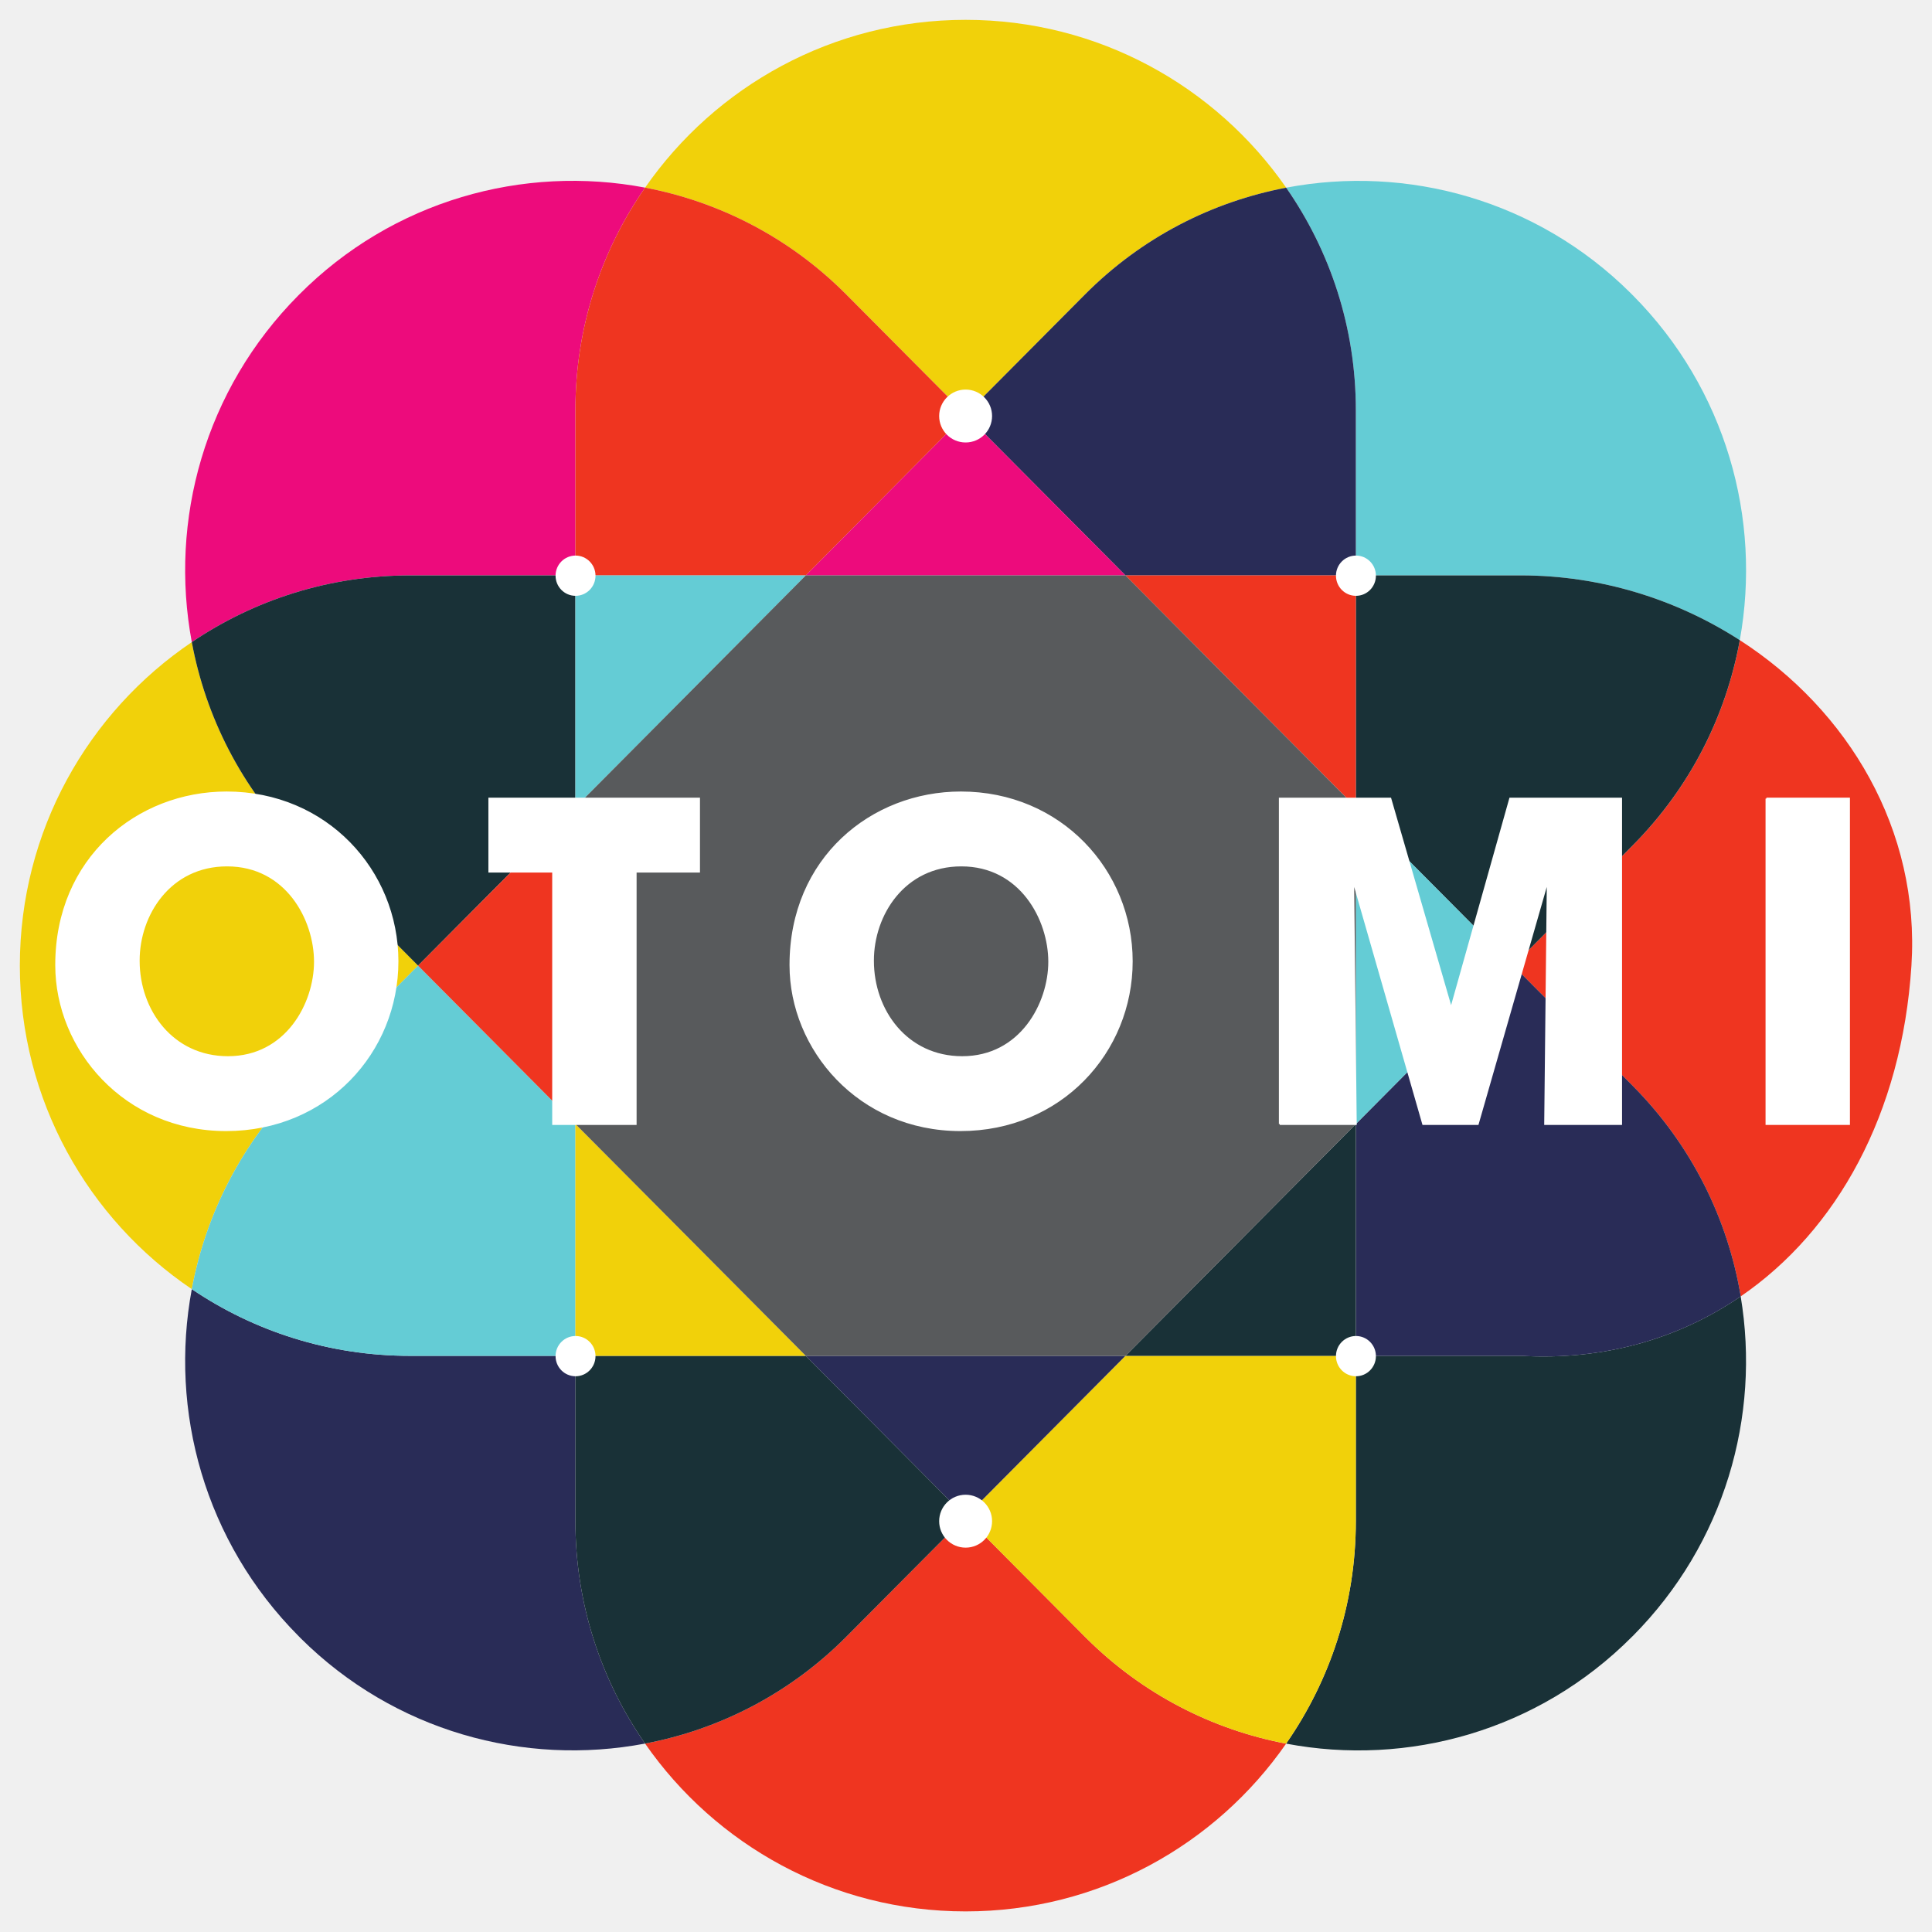
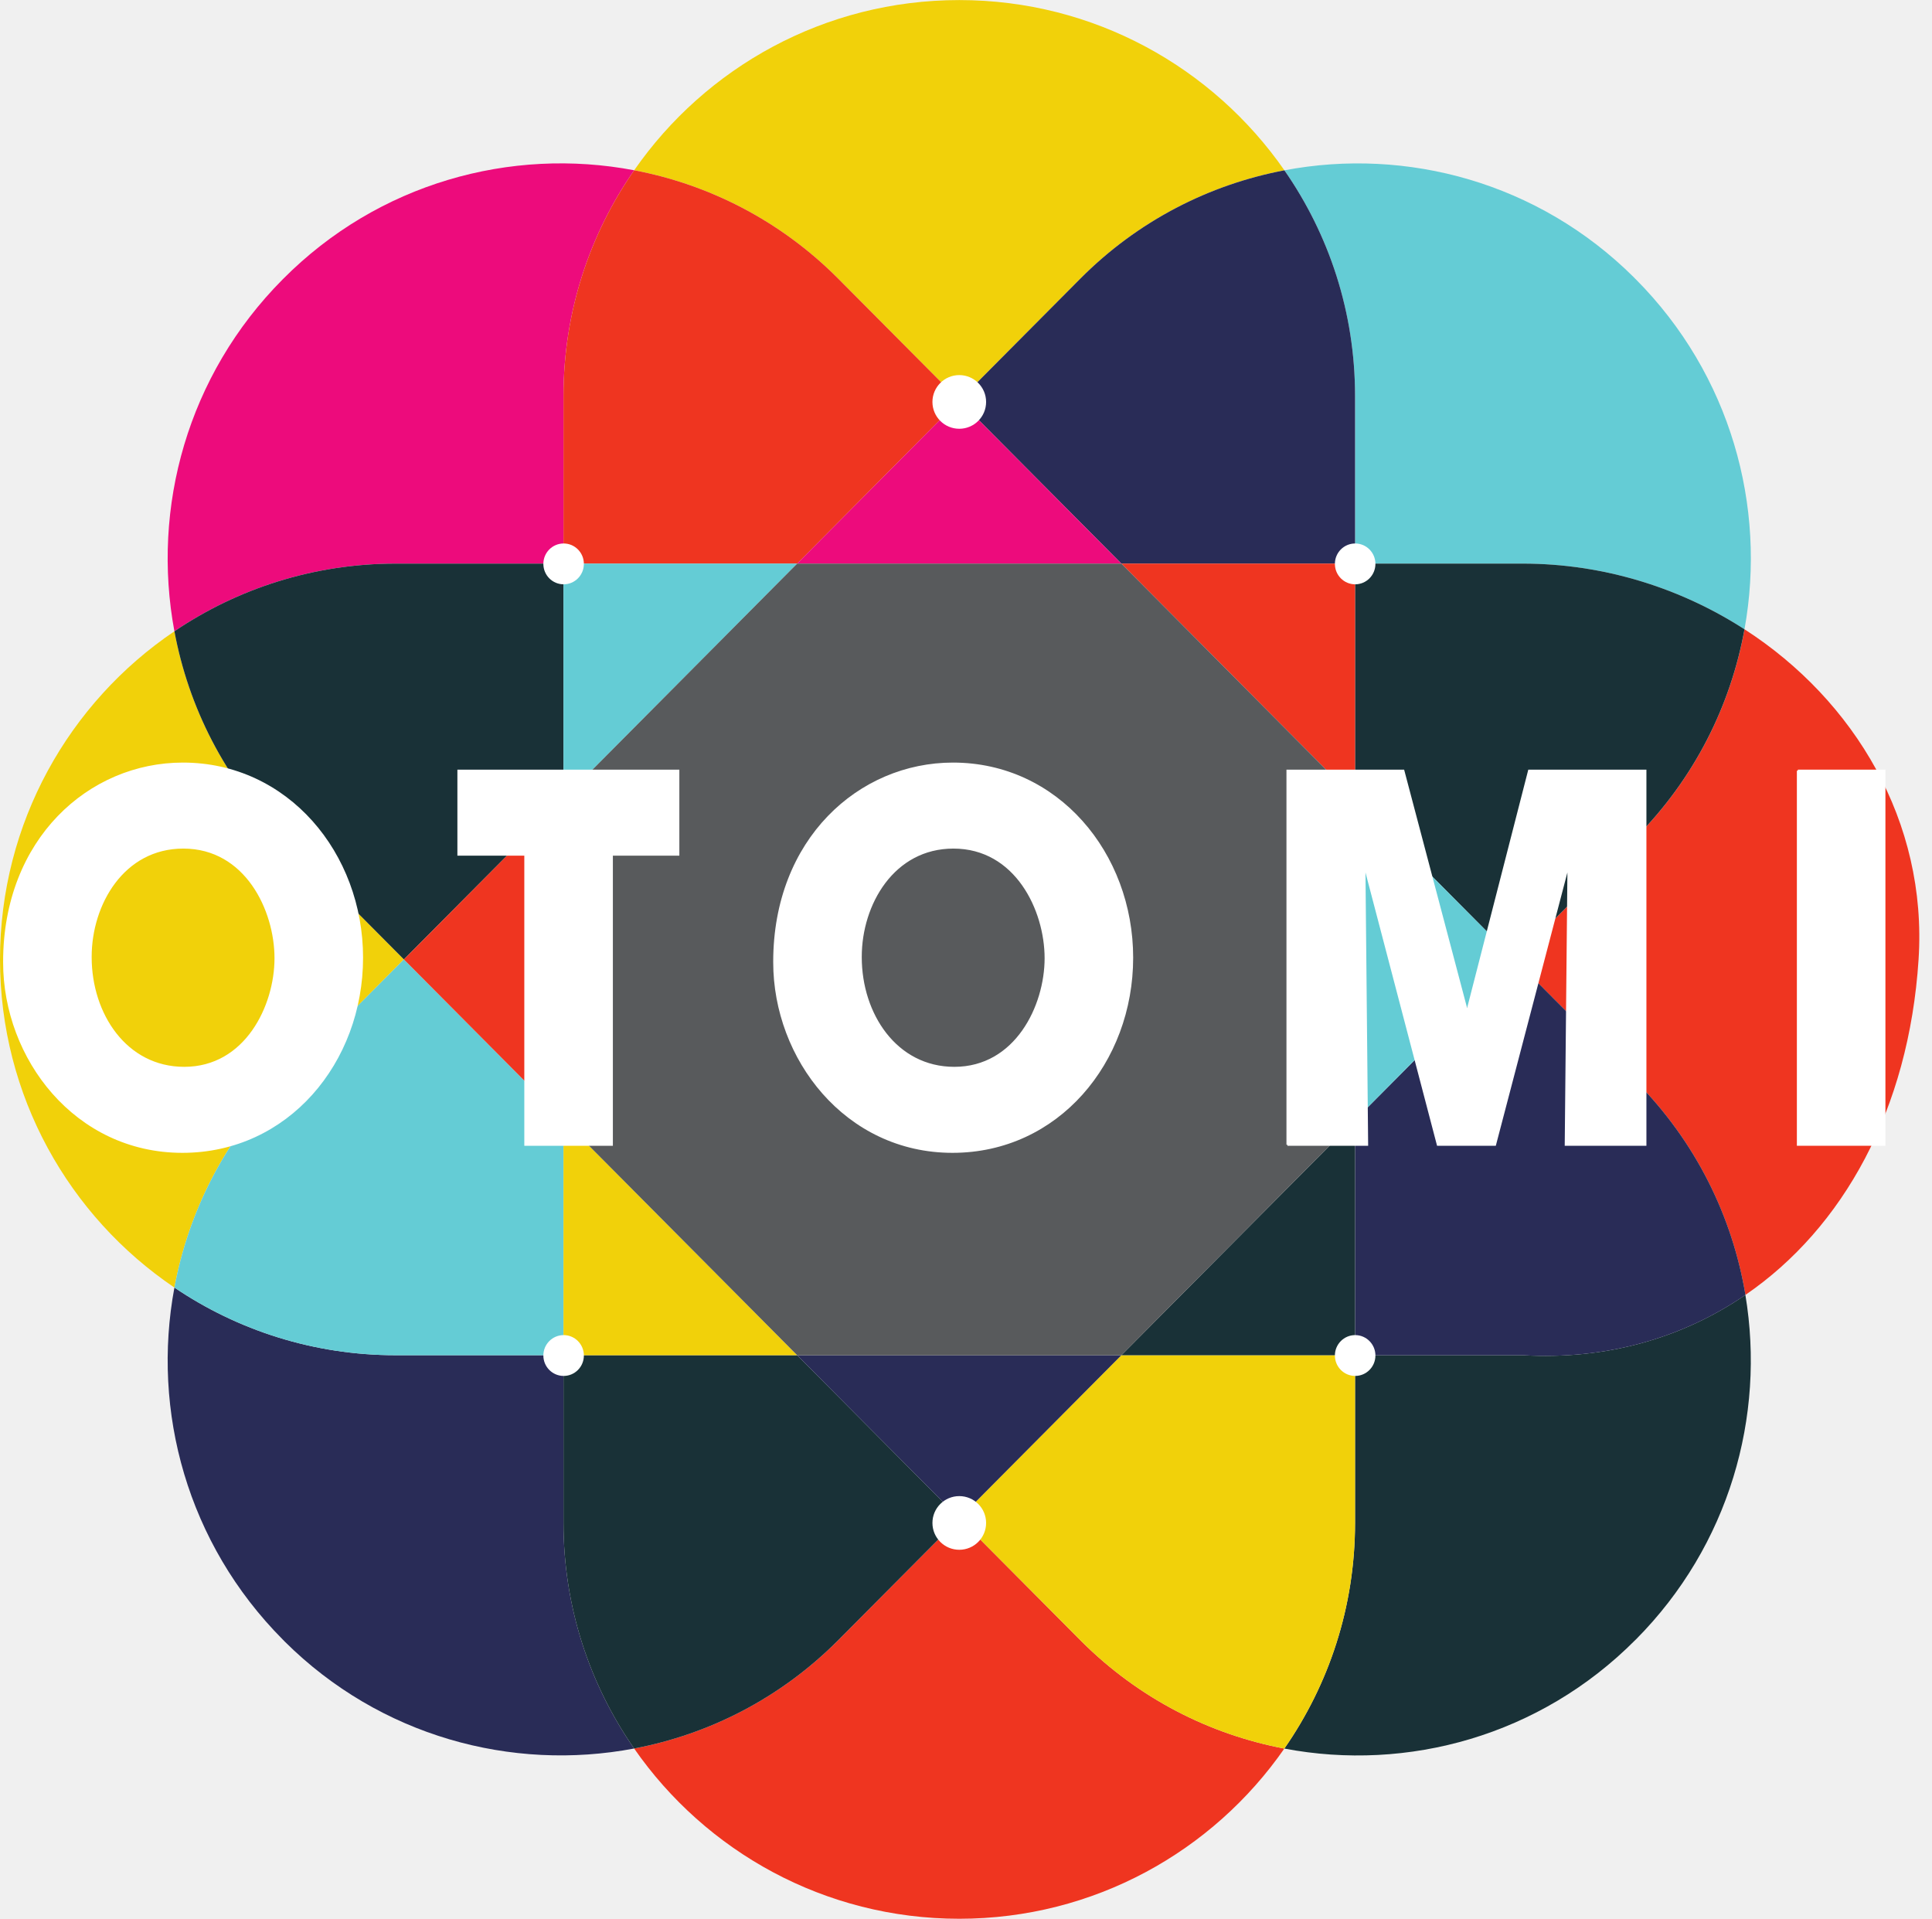
- <svg xmlns="http://www.w3.org/2000/svg" id="svg808" xml:space="preserve" viewBox="0 0 194.739 194.663" version="1.1" height="194.663" width="194.739">
-   <defs id="defs812">
-     <rect x="-270.824" y="-75.904" width="123.268" height="46.149" id="rect64" />
-   </defs>
-   <g id="g806" transform="matrix(1.3333,0,0,-1.3333,2.000133,192.6632)">
-     <g id="g804" transform="scale(0.1)">
-       <g id="g776">
-         <path id="path726" fill="#ef3520" d="M 805.04,207.81 715.001,298.399 624.962,207.81 C 581.88,164.411 528.521,137.462 472.662,126.88 525.943,50.232 614.572,0 715.002,0 c 100.39,0 189.06,50.199 242.3,126.84 -55.231,10.461 -108.08,37.031 -150.97,79.68 -0.668,0.628 -0.668,0.628 -1.289,1.289" />
-         <path id="path728" fill="#f1d10a" d="m 624.96,1222.2 90.039,-90.59 90.039,90.59 c 43.082,43.4 96.441,70.35 152.3,80.93 -53.281,76.65 -141.91,126.88 -242.34,126.88 -100.39,0 -189.06,-50.2 -242.3,-126.84 55.231,-10.5 108.08,-37.03 150.97,-79.68 0.668,-0.63 0.668,-0.63 1.289,-1.29" />
-         <path id="path730" fill="#ed0b7c" d="m 420,1010 v 125 c 0,62.54 19.488,120.47 52.699,168.16 -92,17.46 -190.71,-9.57 -261.65,-80.97 l -0.352,-0.35 c -71.008,-71.45 -97.89,-170.16 -80.699,-262.27 47.07,31.84 103.87,50.43 165,50.43 h 125" />
-         <path id="path732" fill="#193137" d="M 1135,420 H 1010 V 295 c 0,-62.5 -19.488,-120.43 -52.699,-168.16 91.999,-17.461 190.71,9.57 261.65,80.969 l 0.39,0.351 c 69.57,70.039 96.71,166.25 81.6,256.8 -47.03,-32.262 -103.95,-48.551 -165.94,-44.961" />
-         <path id="path734" fill="#f1d10a" d="M 1010,420 H 835.82 L 715,298.4 805.039,207.811 c 0.621,-0.661 0.621,-0.661 1.289,-1.289 42.891,-42.649 95.742,-69.219 150.97,-79.68 33.211,47.73 52.699,105.66 52.699,168.16 v 125" />
-         <path id="path736" fill="#ef3520" d="m 420,1010 h 174.18 l 120.82,121.6 -90.039,90.59 c -0.621,0.66 -0.621,0.66 -1.289,1.29 -42.891,42.65 -95.742,69.18 -150.97,79.68 -33.211,-47.69 -52.699,-105.62 -52.699,-168.16 v -125" />
-         <path id="path738" fill="#64ccd5" d="m 1010,1010 h 125 c 60.08,0 117.38,-18.051 165.27,-48.949 16.61,91.679 -10.35,189.73 -80.93,260.79 l -0.39,0.35 c -0.67,0.66 -0.67,0.66 -1.29,1.33 -70.94,70.46 -168.99,96.95 -260.32,79.6 33.172,-47.69 52.66,-105.62 52.66,-168.12 v -125" />
-         <path id="path740" fill="#292c57" d="M 420,420 H 295 c -61.129,0 -117.93,18.59 -165,50.43 -17.191,-92.11 9.691,-190.82 80.699,-262.27 l 0.352,-0.351 c 0.668,-0.661 0.668,-0.661 1.289,-1.329 70.941,-70.46 168.99,-96.91 260.32,-79.601 C 439.488,174.57 420,232.499 420,294.999 v 125" />
-         <path id="path742" fill="#292c57" d="M 715,1131.6 835.82,1010 H 1010 v 125 c 0,62.5 -19.488,120.43 -52.66,168.12 -55.86,-10.58 -109.22,-37.53 -152.3,-80.93 l -90.039,-90.59" />
-         <path id="path744" fill="#193137" d="M 715,298.4 594.18,420 H 420 V 295 c 0,-62.5 19.488,-120.43 52.66,-168.12 55.86,10.582 109.22,37.531 152.3,80.93 l 90.039,90.589" />
-         <path id="path746" fill="#ed0b7c" d="M 715,1131.6 594.18,1010 h 241.64 z" />
-         <path id="path748" fill="#292c57" d="M 715,298.4 835.82,420 H 594.18 Z" />
-         <path id="path750" fill="#f1d10a" d="m 301.05,715 -90.391,90.941 c -43.32,43.629 -70.191,97.379 -80.66,153.63 -78.441,-53.011 -130,-142.77 -130,-244.57 0,-101.8 51.559,-191.56 130,-244.57 10.469,56.211 37.34,110 80.66,153.63 l 90.391,90.941" />
-         <path id="path752" fill="#ef3520" d="m 1300.3,961.05 c -10.31,-56.75 -37.22,-111.09 -80.93,-155.11 l -90.39,-90.941 90.39,-90.941 c 44.72,-45.039 71.87,-100.9 81.6,-159.1 72.73,49.84 121.83,137.93 129.06,250.04 6.64,102.62 -47.77,193.2 -129.73,246.05" />
-         <path id="path754" fill="#292c57" d="M 1129,715 1010.05,595.27 V 420 h 125 c 61.99,-3.59 118.91,12.699 165.94,44.961 -9.73,58.199 -36.88,114.06 -81.6,159.1 L 1129,715.002" />
-         <path id="path756" fill="#193137" d="M 301.05,715 420,834.69 V 1010 H 295 c -61.129,0 -117.93,-18.59 -165,-50.43 10.469,-56.25 37.34,-110 80.66,-153.63 l 90.391,-90.941" />
-         <path id="path758" fill="#64ccd5" d="M 420,1010 V 834.69 L 594.18,1010 Z" />
-         <path id="path760" fill="#193137" d="M 1010,420 V 595.27 L 835.82,420 Z" />
-         <path id="path762" fill="#64ccd5" d="M 420,420 V 595.27 L 301.05,715 210.659,624.059 c -43.32,-43.629 -70.191,-97.418 -80.66,-153.63 47.07,-31.84 103.87,-50.43 165,-50.43 h 125" />
-         <path id="path764" fill="#193137" d="M 1010,1010 V 834.69 L 1128.95,715 l 90.39,90.941 c 43.71,44.02 70.62,98.36 80.93,155.11 C 1252.38,991.949 1195.08,1010 1135,1010 h -125" />
-         <path id="path766" fill="#f1d10a" d="M 420,420 H 594.18 L 420,595.27 Z" />
-         <path id="path768" fill="#ef3520" d="M 1010,1010 H 835.82 L 1010,834.69 Z" />
-         <path id="path770" fill="#64ccd5" d="M 1010,595.27 1128.95,715 1010,834.691 Z" />
-         <path id="path772" fill="#ef3520" d="M 301.05,715 420,595.27 v 239.42 z" />
-         <path id="path774" fill="#585a5c" d="M 835.82,1010 H 594.18 L 420,834.69 V 595.27 L 594.18,420 H 835.82 L 1010,595.27 V 834.69 L 835.82,1010" />
+ <svg xmlns="http://www.w3.org/2000/svg" width="192" height="190.67" version="1.1" viewBox="0 0 192 190.67" xml:space="preserve">
+   <g transform="matrix(1.3333 0 0 -1.3333 0 190.67)">
+     <g transform="scale(.1)">
+       <g>
+         <path d="m805.04 207.81-90.039 90.589-90.039-90.589c-43.082-43.399-96.441-70.348-152.3-80.93 53.281-76.648 141.91-126.88 242.34-126.88 100.39 0 189.06 50.199 242.3 126.84-55.231 10.461-108.08 37.031-150.97 79.68-0.668 0.628-0.668 0.628-1.289 1.289" fill="#ef3520" />
+         <path d="m624.96 1222.2 90.039-90.59 90.039 90.59c43.082 43.4 96.441 70.35 152.3 80.93-53.281 76.65-141.91 126.88-242.34 126.88-100.39 0-189.06-50.2-242.3-126.84 55.231-10.5 108.08-37.03 150.97-79.68 0.668-0.63 0.668-0.63 1.289-1.29" fill="#f1d10a" />
+         <path d="m420 1010v125c0 62.54 19.488 120.47 52.699 168.16-92 17.46-190.71-9.57-261.65-80.97l-0.352-0.35c-71.008-71.45-97.89-170.16-80.699-262.27 47.07 31.84 103.87 50.43 165 50.43h125" fill="#ed0b7c" />
+         <path d="m1135 420h-125v-125c0-62.5-19.488-120.43-52.699-168.16 91.999-17.461 190.71 9.57 261.65 80.969l0.39 0.351c69.57 70.039 96.71 166.25 81.6 256.8-47.03-32.262-103.95-48.551-165.94-44.961" fill="#193137" />
+         <path d="m1010 420h-174.18l-120.82-121.6 90.039-90.589c0.621-0.661 0.621-0.661 1.289-1.289 42.891-42.649 95.742-69.219 150.97-79.68 33.211 47.73 52.699 105.66 52.699 168.16v125" fill="#f1d10a" />
+         <path d="m420 1010h174.18l120.82 121.6-90.039 90.59c-0.621 0.66-0.621 0.66-1.289 1.29-42.891 42.65-95.742 69.18-150.97 79.68-33.211-47.69-52.699-105.62-52.699-168.16v-125" fill="#ef3520" />
+         <path d="m1010 1010h125c60.08 0 117.38-18.051 165.27-48.949 16.61 91.679-10.35 189.73-80.93 260.79l-0.39 0.35c-0.67 0.66-0.67 0.66-1.29 1.33-70.94 70.46-168.99 96.95-260.32 79.6 33.172-47.69 52.66-105.62 52.66-168.12v-125" fill="#64ccd5" />
+         <path d="m420 420h-125c-61.129 0-117.93 18.59-165 50.43-17.191-92.11 9.691-190.82 80.699-262.27l0.352-0.351c0.668-0.661 0.668-0.661 1.289-1.329 70.941-70.46 168.99-96.91 260.32-79.601-33.172 47.691-52.66 105.62-52.66 168.12v125" fill="#292c57" />
+         <path d="m715 1131.6 120.82-121.6h174.18v125c0 62.5-19.488 120.43-52.66 168.12-55.86-10.58-109.22-37.53-152.3-80.93l-90.039-90.59" fill="#292c57" />
+         <path d="m715 298.4-120.82 121.6h-174.18v-125c0-62.5 19.488-120.43 52.66-168.12 55.86 10.582 109.22 37.531 152.3 80.93l90.039 90.589" fill="#193137" />
+         <path d="m715 1131.6-120.82-121.6h241.64z" fill="#ed0b7c" />
+         <path d="m715 298.4 120.82 121.6h-241.64z" fill="#292c57" />
+         <path d="m301.05 715-90.391 90.941c-43.32 43.629-70.191 97.379-80.66 153.63-78.441-53.011-130-142.77-130-244.57s51.559-191.56 130-244.57c10.469 56.211 37.34 110 80.66 153.63l90.391 90.941" fill="#f1d10a" />
+         <path d="m1300.3 961.05c-10.31-56.75-37.22-111.09-80.93-155.11l-90.39-90.941 90.39-90.941c44.72-45.039 71.87-100.9 81.6-159.1 72.73 49.84 121.83 137.93 129.06 250.04 6.64 102.62-47.77 193.2-129.73 246.05" fill="#ef3520" />
+         <path d="m1129 715-118.95-119.73v-175.27h125c61.99-3.59 118.91 12.699 165.94 44.961-9.73 58.199-36.88 114.06-81.6 159.1l-90.39 90.941" fill="#292c57" />
+         <path d="m301.05 715 118.95 119.69v175.31h-125c-61.129 0-117.93-18.59-165-50.43 10.469-56.25 37.34-110 80.66-153.63l90.391-90.941" fill="#193137" />
+         <path d="m420 1010v-175.31l174.18 175.31z" fill="#64ccd5" />
+         <path d="m1010 420v175.27l-174.18-175.27z" fill="#193137" />
+         <path d="m420 420v175.27l-118.95 119.73-90.391-90.941c-43.32-43.629-70.191-97.418-80.66-153.63 47.07-31.84 103.87-50.43 165-50.43h125" fill="#64ccd5" />
+         <path d="m1010 1010v-175.31l118.95-119.69 90.39 90.941c43.71 44.02 70.62 98.36 80.93 155.11-47.89 30.898-105.19 48.949-165.27 48.949h-125" fill="#193137" />
+         <path d="m420 420h174.18l-174.18 175.27z" fill="#f1d10a" />
+         <path d="m1010 1010h-174.18l174.18-175.31z" fill="#ef3520" />
+         <path d="M 1010,595.27 1128.95,715 1010,834.691 Z" fill="#64ccd5" />
+         <path d="m301.05 715 118.95-119.73v239.42z" fill="#ef3520" />
+         <path d="m835.82 1010h-241.64l-174.18-175.31v-239.42l174.18-175.27h241.64l174.18 175.27v239.42l-174.18 175.31" fill="#585a5c" />
      </g>
-       <g id="g790" fill-rule="evenodd" fill="#ffffff">
-         <path id="path778" d="m 420.12,435 c 8.32,0 15.078,-6.801 15.078,-15.199 0,-8.43 -6.758,-15.231 -15.078,-15.231 -8.359,0 -15.121,6.801 -15.121,15.231 0,8.398 6.762,15.199 15.121,15.199" />
-         <path id="path780" d="m 420.12,1025 c 8.32,0 15.078,-6.8 15.078,-15.2 0,-8.43 -6.758,-15.23 -15.078,-15.23 -8.359,0 -15.121,6.8 -15.121,15.23 0,8.4 6.762,15.2 15.121,15.2" />
-         <path id="path782" d="m 715,1150.5 c 11.051,0 20,-8.99 20,-20 0,-11.06 -8.949,-20 -20,-20 -11.051,0 -20,8.94 -20,20 0,11.01 8.949,20 20,20" />
-         <path id="path784" d="m 715,315 c 11.051,0 20,-8.949 20,-20 0,-11.051 -8.949,-20 -20,-20 -11.051,0 -20,8.949 -20,20 0,11.051 8.949,20 20,20" />
-         <path id="path786" d="m 1010.1,435 c 8.32,0 15.08,-6.801 15.08,-15.199 0,-8.43 -6.76,-15.231 -15.08,-15.231 -8.36,0 -15.12,6.801 -15.12,15.231 0,8.398 6.76,15.199 15.12,15.199" />
-         <path id="path788" d="m 1010.1,1025 c 8.32,0 15.08,-6.8 15.08,-15.2 0,-8.43 -6.76,-15.23 -15.08,-15.23 -8.36,0 -15.12,6.8 -15.12,15.23 0,8.4 6.76,15.2 15.12,15.2" />
+       <g fill="#fff" fill-rule="evenodd">
+         <path d="m420.12 435c8.32 0 15.078-6.801 15.078-15.199 0-8.43-6.758-15.231-15.078-15.231-8.359 0-15.121 6.801-15.121 15.231 0 8.398 6.762 15.199 15.121 15.199" />
+         <path d="m420.12 1025c8.32 0 15.078-6.8 15.078-15.2 0-8.43-6.758-15.23-15.078-15.23-8.359 0-15.121 6.8-15.121 15.23 0 8.4 6.762 15.2 15.121 15.2" />
+         <path d="m715 1150.5c11.051 0 20-8.99 20-20 0-11.06-8.949-20-20-20s-20 8.94-20 20c0 11.01 8.949 20 20 20" />
+         <path d="m715 315c11.051 0 20-8.949 20-20s-8.949-20-20-20-20 8.949-20 20 8.949 20 20 20" />
+         <path d="m1010.1 435c8.32 0 15.08-6.801 15.08-15.199 0-8.43-6.76-15.231-15.08-15.231-8.36 0-15.12 6.801-15.12 15.231 0 8.398 6.76 15.199 15.12 15.199" />
+         <path d="m1010.1 1025c8.32 0 15.08-6.8 15.08-15.2 0-8.43-6.76-15.23-15.08-15.23-8.36 0-15.12 6.8-15.12 15.23 0 8.4 6.76 15.2 15.12 15.2" />
      </g>
-       <g id="g802" stroke="#ffffff" fill="#ffffff" transform="matrix(1.4236,0,0,1.5694,-288.71,-403.32)">
-         <g id="g60" transform="matrix(0.9718813,0,0,0.9352567,22.90918,42.59642)">
-           <g id="g973">
-             <path style="stroke-width:0.969" id="path792" d="m 250.075,718.811 c 0,-25.586 18.389,-49.586 48.723,-49.586 32.001,0 47.525,27.624 47.525,49.137 0,21.746 -15.524,49.602 -48.003,49.602 -31.289,0 -48.244,-25.369 -48.244,-48.92 z M 204.933,716.777 c 0,54.806 44.427,88.781 93.146,88.781 54.452,0 93.387,-40.314 93.387,-86.964 0,-46.654 -38.694,-86.964 -93.627,-86.964 -55.645,0 -92.905,41.895 -92.905,84.926 v 0.221" />
-             <path style="stroke-width:0.969" id="path794" d="m 476.469,764.79 h -34.866 v 37.593 h 114.64 V 764.79 H 521.612 v -130 h -45.143 v 130" />
-             <path style="stroke-width:0.969" id="path796" d="m 651.28,718.811 c 0,-25.586 18.389,-49.586 48.723,-49.586 32.005,0 47.533,27.624 47.533,49.137 0,21.746 -15.528,49.602 -48.007,49.602 -31.289,0 -48.248,-25.369 -48.248,-48.92 z m -45.138,-2.034 c 0,54.806 44.423,88.781 93.142,88.781 54.464,0 93.391,-40.314 93.391,-86.964 0,-46.654 -38.695,-86.964 -93.628,-86.964 -55.645,0 -92.905,41.895 -92.905,84.926 v 0.221" />
-             <path style="stroke-width:0.969" id="path798" d="m 873.535,634.79 v 167.59 h 60.434 l 33.19,-108.035 32.245,108.035 h 60.668 V 634.79 h -41.563 l 1.433,125.462 -38.214,-125.462 h -29.852 l -38.208,125.462 1.426,-125.462 h -41.559" />
-             <path style="stroke-width:0.969" id="path800" d="m 1139.452,802.39 h 45.136 V 634.799 h -45.136 v 167.59" />
-           </g>
-         </g>
+       <g transform="matrix(1.4236 0 0 1.5694 -288.71 -403.32)" fill="#fff" stroke="#fff">
+         <path d="m250.3 713.62c0-27.117 18.48-52.554 48.965-52.554 32.16 0 47.761 29.277 47.761 52.078 0 23.047-15.601 52.57-48.242 52.57-31.445 0-48.484-26.887-48.484-51.848zm-45.367-2.156c0 58.086 44.648 94.094 93.609 94.094 54.723 0 93.851-42.727 93.851-92.168 0-49.446-38.886-92.168-94.093-92.168-55.922 0-93.367 44.402-93.367 90.008v0.234" />
+         <path d="m477.82 762.35h-35.039v39.843h115.21v-39.843h-34.804v-137.78h-45.368v137.78" />
+         <path d="m653.5 713.62c0-27.117 18.48-52.554 48.965-52.554 32.164 0 47.769 29.277 47.769 52.078 0 23.047-15.605 52.57-48.246 52.57-31.445 0-48.488-26.887-48.488-51.848zm-45.363-2.156c0 58.086 44.644 94.094 93.605 94.094 54.735 0 93.856-42.727 93.856-92.168 0-49.446-38.887-92.168-94.094-92.168-55.922 0-93.367 44.402-93.367 90.008v0.234" />
+         <path d="m876.86 624.57v177.62h60.735l33.355-114.5 32.405 114.5h60.97v-177.62h-41.77l1.44 132.97-38.404-132.97h-30l-38.398 132.97 1.433-132.97h-41.766" />
+         <path d="m1144.1 802.2h45.36v-177.62h-45.36v177.62" />
      </g>
    </g>
  </g>
</svg>
